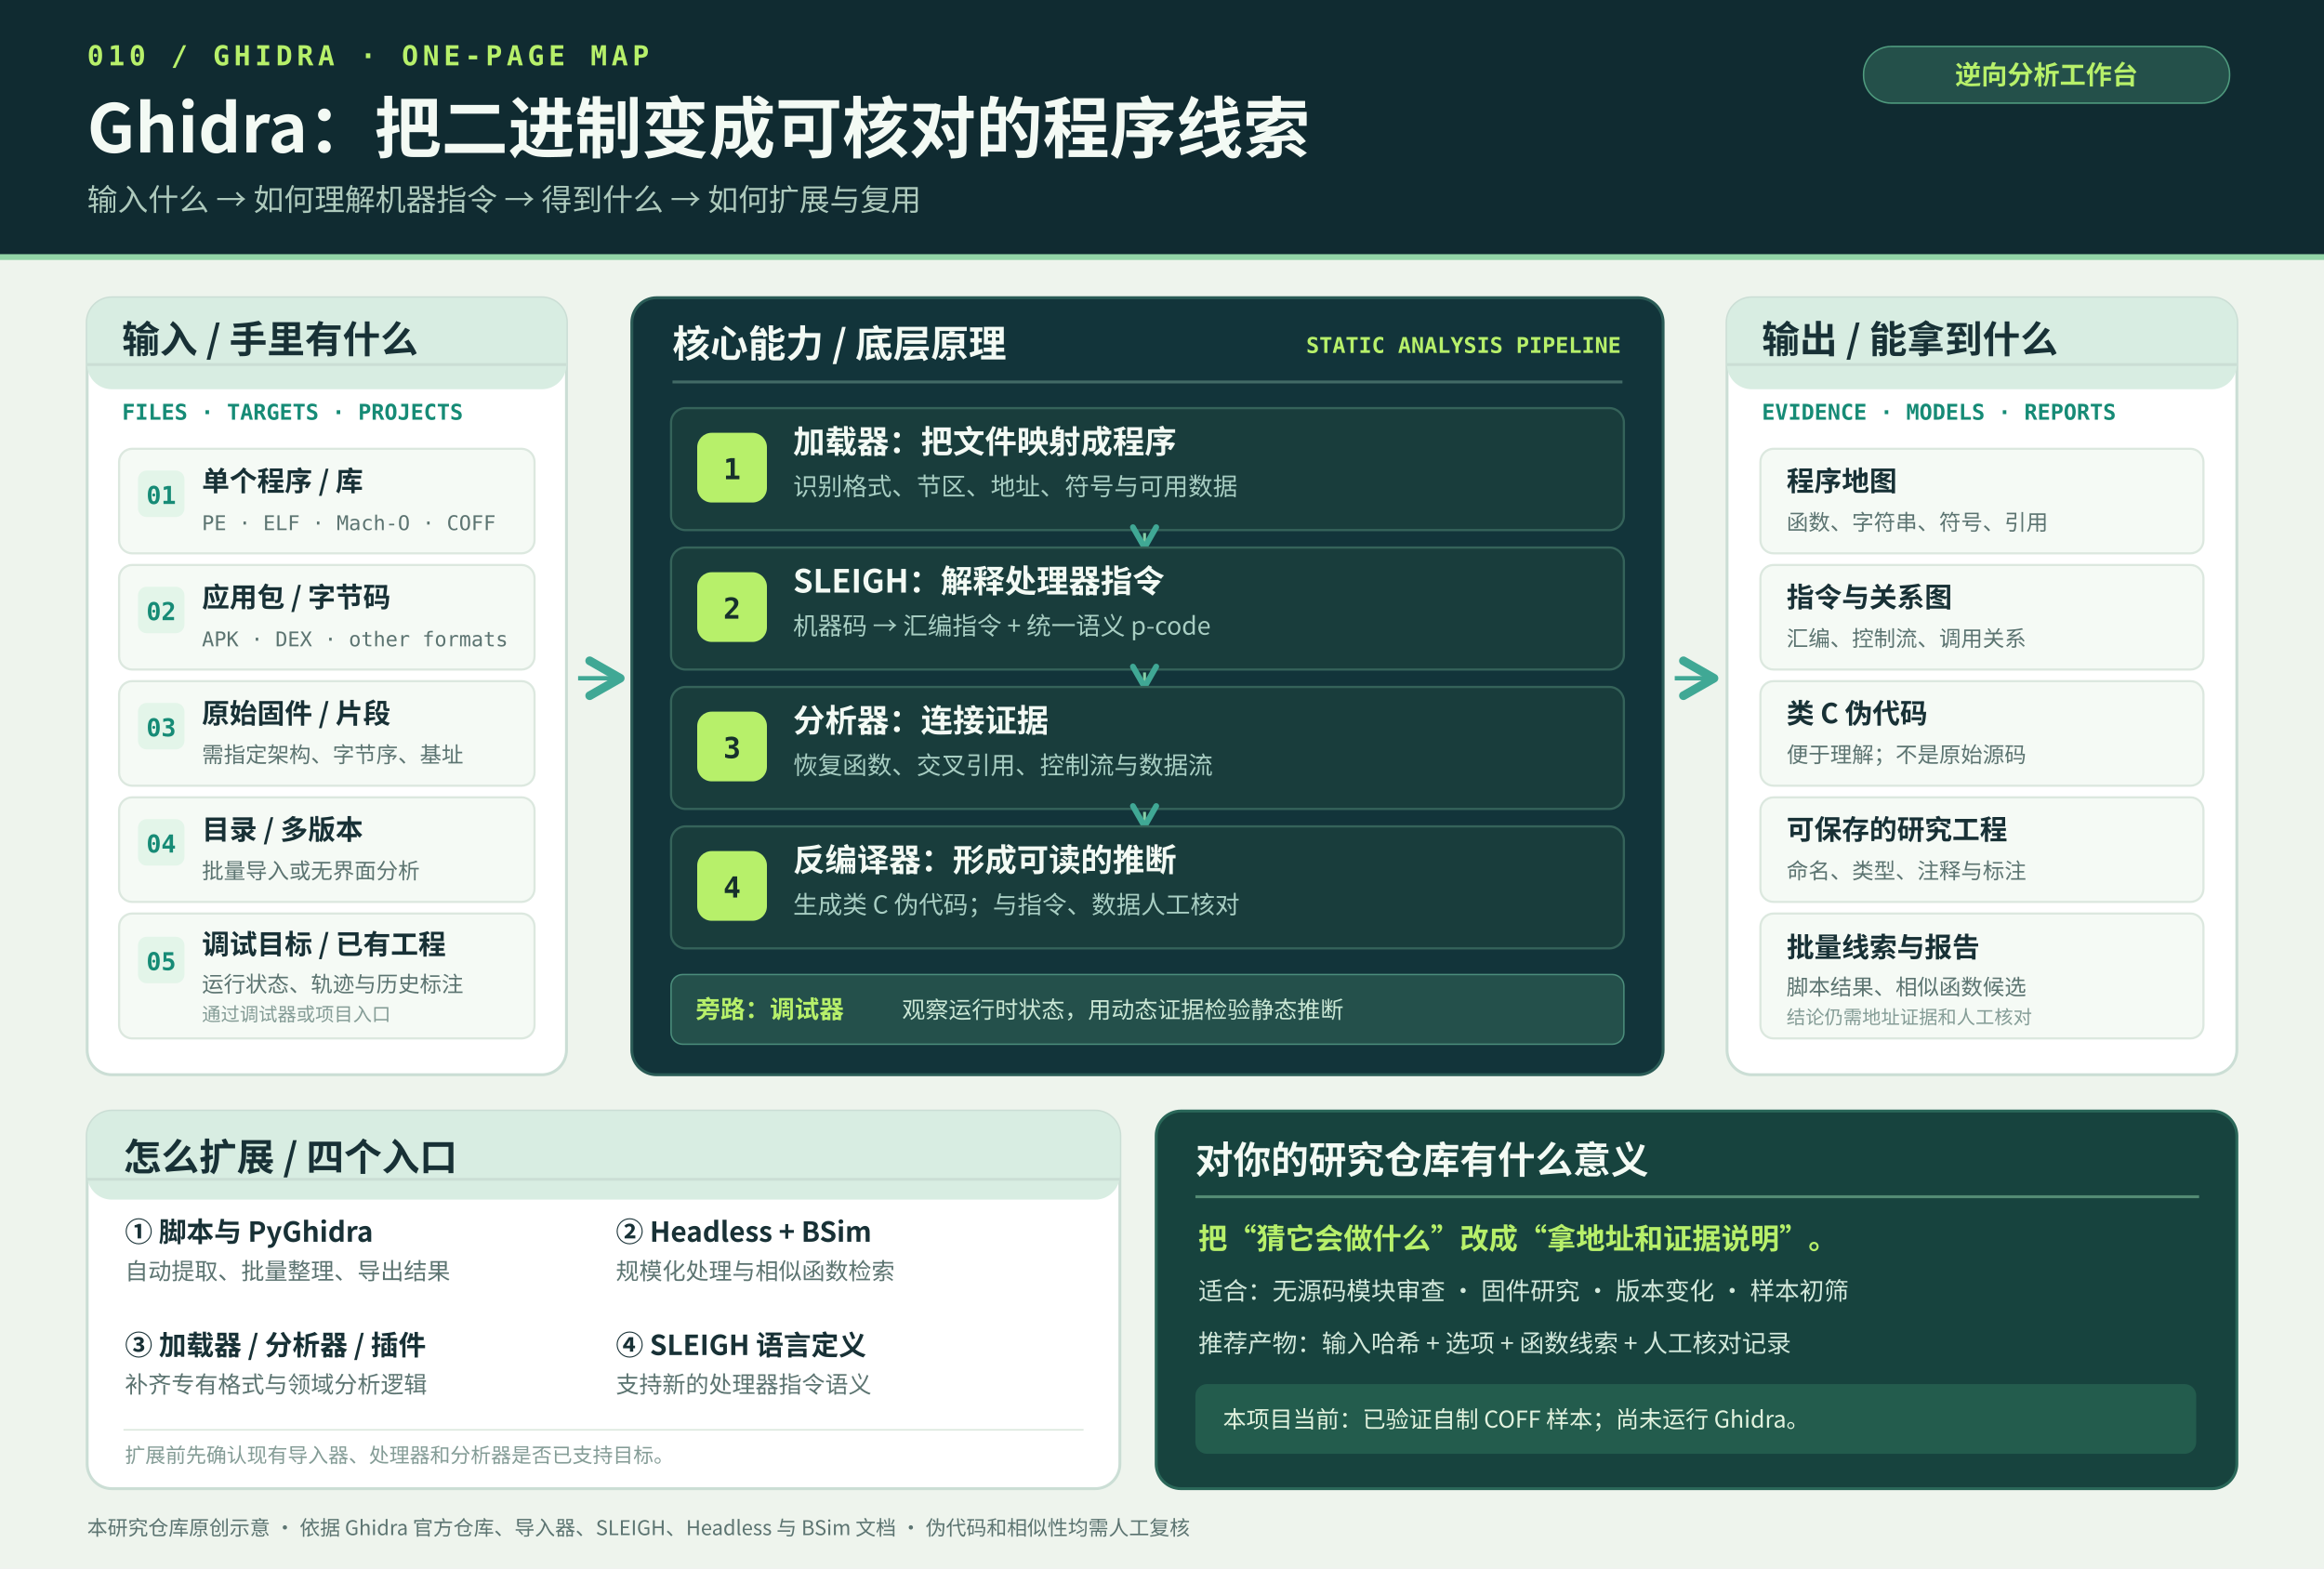
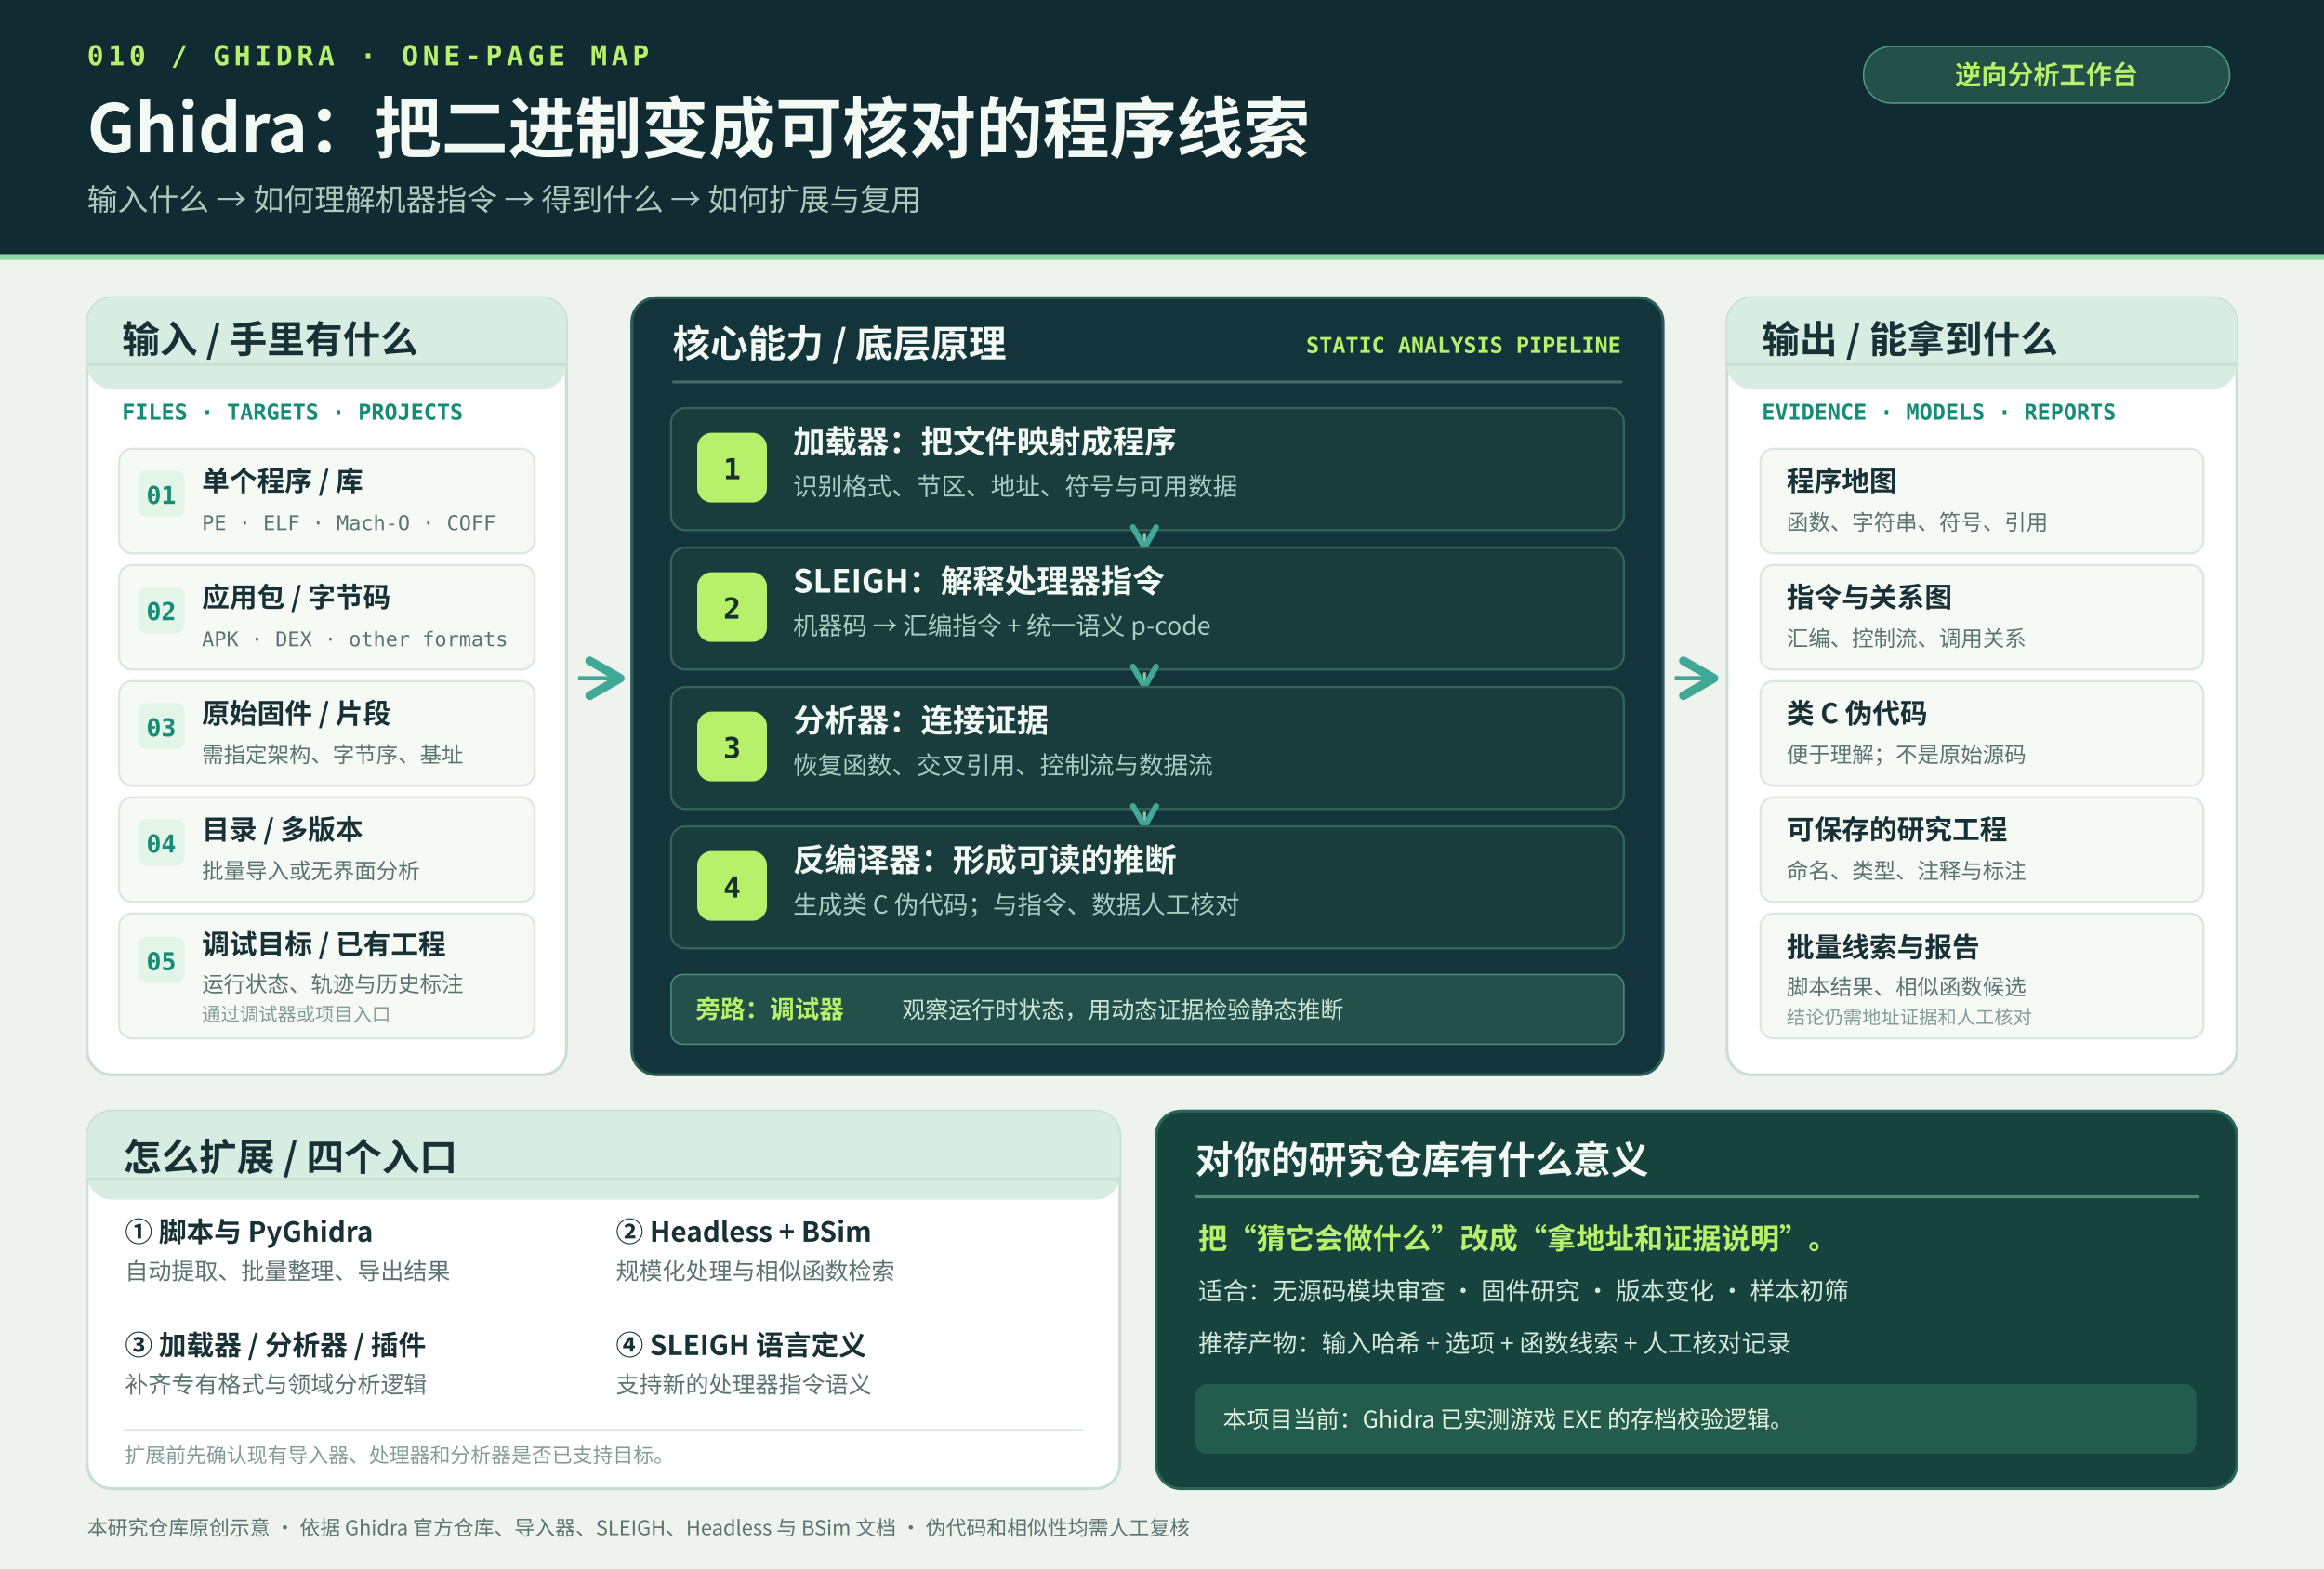
<svg xmlns="http://www.w3.org/2000/svg" width="1600" height="1080" viewBox="0 0 1600 1080" role="img" aria-labelledby="title description">
  <defs>
    <style>
      .zh{font-family:'Microsoft YaHei','PingFang SC','Noto Sans CJK SC',sans-serif}
      .mono{font-family:Consolas,'Cascadia Mono',monospace}
      .ink{fill:#183136}.muted{fill:#5c7471}.soft{fill:#849c96}.white{fill:#f3faf4}.lime{fill:#b7f06a}.teal{fill:#168b76}
      .panel{fill:#ffffff;stroke:#cbded5;stroke-width:2}.row{fill:#f5faf5;stroke:#dce8df;stroke-width:1.5}
      .tag{fill:#e3f5e9}.darkrow{fill:#193d3c;stroke:#35635a;stroke-width:1.5}
    </style>
    <marker id="arrow" markerWidth="10" markerHeight="10" refX="7" refY="5" orient="auto">
      <path d="M1 1 L8 5 L1 9" fill="none" stroke="#40a895" stroke-width="2" stroke-linecap="round" stroke-linejoin="round" />
    </marker>
  </defs>
  <rect width="1600" height="1080" fill="#eef4ed" />
  <path d="M0 0H1600V177H0Z" fill="#102b31" />
  <path d="M0 177H1600" stroke="#92d5a7" stroke-width="4" />
  <text x="60" y="45" class="mono lime" font-size="19" font-weight="700" letter-spacing="3">010 / GHIDRA · ONE-PAGE MAP</text>
  <text x="60" y="105" class="zh white" font-size="46" font-weight="800">Ghidra：把二进制变成可核对的程序线索</text>
  <text x="60" y="145" class="zh" fill="#adc9bc" font-size="21">输入什么  →  如何理解机器指令  →  得到什么  →  如何扩展与复用</text>
  <rect x="1283" y="32" width="252" height="39" rx="19" fill="#24504a" stroke="#4f9b7e" />
  <text x="1409" y="58" class="zh lime" text-anchor="middle" font-size="18" font-weight="700">逆向分析工作台</text>
  <rect x="60" y="205" width="330" height="535" rx="17" class="panel" />
  <rect x="60" y="205" width="330" height="63" rx="17" fill="#d8ede2" />
  <path d="M60 251H390" stroke="#cbded5" stroke-width="2" />
  <text x="84" y="243" class="zh ink" font-size="26" font-weight="800">输入 / 手里有什么</text>
  <text x="84" y="289" class="mono teal" font-size="15" font-weight="700">FILES · TARGETS · PROJECTS</text>
  <rect x="82" y="309" width="286" height="72" rx="9" class="row" />
  <rect x="95" y="324" width="32" height="32" rx="6" class="tag" />
  <text x="111" y="347" class="mono teal" text-anchor="middle" font-size="17" font-weight="700">01</text>
  <text x="139" y="338" class="zh ink" font-size="19" font-weight="700">单个程序 / 库</text>
  <text x="139" y="365" class="mono muted" font-size="14">PE · ELF · Mach-O · COFF</text>
  <rect x="82" y="389" width="286" height="72" rx="9" class="row" />
  <rect x="95" y="404" width="32" height="32" rx="6" class="tag" />
  <text x="111" y="427" class="mono teal" text-anchor="middle" font-size="17" font-weight="700">02</text>
  <text x="139" y="418" class="zh ink" font-size="19" font-weight="700">应用包 / 字节码</text>
  <text x="139" y="445" class="mono muted" font-size="14">APK · DEX · other formats</text>
  <rect x="82" y="469" width="286" height="72" rx="9" class="row" />
  <rect x="95" y="484" width="32" height="32" rx="6" class="tag" />
  <text x="111" y="507" class="mono teal" text-anchor="middle" font-size="17" font-weight="700">03</text>
  <text x="139" y="498" class="zh ink" font-size="19" font-weight="700">原始固件 / 片段</text>
  <text x="139" y="525" class="zh muted" font-size="15">需指定架构、字节序、基址</text>
  <rect x="82" y="549" width="286" height="72" rx="9" class="row" />
  <rect x="95" y="564" width="32" height="32" rx="6" class="tag" />
  <text x="111" y="587" class="mono teal" text-anchor="middle" font-size="17" font-weight="700">04</text>
  <text x="139" y="578" class="zh ink" font-size="19" font-weight="700">目录 / 多版本</text>
  <text x="139" y="605" class="zh muted" font-size="15">批量导入或无界面分析</text>
  <rect x="82" y="629" width="286" height="86" rx="9" class="row" />
  <rect x="95" y="645" width="32" height="32" rx="6" class="tag" />
  <text x="111" y="668" class="mono teal" text-anchor="middle" font-size="17" font-weight="700">05</text>
  <text x="139" y="657" class="zh ink" font-size="19" font-weight="700">调试目标 / 已有工程</text>
  <text x="139" y="683" class="zh muted" font-size="15">运行状态、轨迹与历史标注</text>
  <text x="139" y="703" class="zh soft" font-size="13">通过调试器或项目入口</text>
  <path d="M398 467H424" stroke="#40a895" stroke-width="3" marker-end="url(#arrow)" />
  <rect x="435" y="205" width="710" height="535" rx="17" fill="#12343a" stroke="#2a5b56" stroke-width="2" />
  <text x="463" y="246" class="zh white" font-size="26" font-weight="800">核心能力 / 底层原理</text>
  <text x="1116" y="243" class="mono lime" text-anchor="end" font-size="15" font-weight="700">STATIC ANALYSIS PIPELINE</text>
  <path d="M463 263H1117" stroke="#426a66" stroke-width="2" />
  <rect x="462" y="281" width="656" height="84" rx="10" class="darkrow" />
  <rect x="480" y="298" width="48" height="48" rx="10" fill="#b7f06a" />
  <text x="504" y="330" class="mono" fill="#17312c" text-anchor="middle" font-size="20" font-weight="700">1</text>
  <text x="546" y="312" class="zh white" font-size="22" font-weight="700">加载器：把文件映射成程序</text>
  <text x="546" y="341" class="zh" fill="#a8cec3" font-size="17">识别格式、节区、地址、符号与可用数据</text>
  <path d="M788 367V375" stroke="#86cfa7" stroke-width="2" marker-end="url(#arrow)" />
  <rect x="462" y="377" width="656" height="84" rx="10" class="darkrow" />
  <rect x="480" y="394" width="48" height="48" rx="10" fill="#b7f06a" />
  <text x="504" y="426" class="mono" fill="#17312c" text-anchor="middle" font-size="20" font-weight="700">2</text>
  <text x="546" y="408" class="zh white" font-size="22" font-weight="700">SLEIGH：解释处理器指令</text>
  <text x="546" y="437" class="zh" fill="#a8cec3" font-size="17">机器码 → 汇编指令 + 统一语义 p-code</text>
  <path d="M788 463V471" stroke="#86cfa7" stroke-width="2" marker-end="url(#arrow)" />
  <rect x="462" y="473" width="656" height="84" rx="10" class="darkrow" />
  <rect x="480" y="490" width="48" height="48" rx="10" fill="#b7f06a" />
  <text x="504" y="522" class="mono" fill="#17312c" text-anchor="middle" font-size="20" font-weight="700">3</text>
  <text x="546" y="504" class="zh white" font-size="22" font-weight="700">分析器：连接证据</text>
  <text x="546" y="533" class="zh" fill="#a8cec3" font-size="17">恢复函数、交叉引用、控制流与数据流</text>
  <path d="M788 559V567" stroke="#86cfa7" stroke-width="2" marker-end="url(#arrow)" />
  <rect x="462" y="569" width="656" height="84" rx="10" class="darkrow" />
  <rect x="480" y="586" width="48" height="48" rx="10" fill="#b7f06a" />
  <text x="504" y="618" class="mono" fill="#17312c" text-anchor="middle" font-size="20" font-weight="700">4</text>
  <text x="546" y="600" class="zh white" font-size="22" font-weight="700">反编译器：形成可读的推断</text>
  <text x="546" y="629" class="zh" fill="#a8cec3" font-size="17">生成类 C 伪代码；与指令、数据人工核对</text>
  <rect x="462" y="671" width="656" height="48" rx="8" fill="#24504b" stroke="#4b8d7b" />
  <text x="479" y="701" class="zh lime" font-size="17" font-weight="700">旁路：调试器</text>
  <text x="621" y="701" class="zh" fill="#cae7d5" font-size="16">观察运行时状态，用动态证据检验静态推断</text>
  <path d="M1153 467H1177" stroke="#40a895" stroke-width="3" marker-end="url(#arrow)" />
  <rect x="1189" y="205" width="351" height="535" rx="17" class="panel" />
  <rect x="1189" y="205" width="351" height="63" rx="17" fill="#d8ede2" />
  <path d="M1189 251H1540" stroke="#cbded5" stroke-width="2" />
  <text x="1213" y="243" class="zh ink" font-size="26" font-weight="800">输出 / 能拿到什么</text>
  <text x="1213" y="289" class="mono teal" font-size="15" font-weight="700">EVIDENCE · MODELS · REPORTS</text>
  <rect x="1212" y="309" width="305" height="72" rx="9" class="row" />
  <text x="1230" y="338" class="zh ink" font-size="19" font-weight="700">程序地图</text>
  <text x="1230" y="365" class="zh muted" font-size="15">函数、字符串、符号、引用</text>
  <rect x="1212" y="389" width="305" height="72" rx="9" class="row" />
  <text x="1230" y="418" class="zh ink" font-size="19" font-weight="700">指令与关系图</text>
  <text x="1230" y="445" class="zh muted" font-size="15">汇编、控制流、调用关系</text>
  <rect x="1212" y="469" width="305" height="72" rx="9" class="row" />
  <text x="1230" y="498" class="zh ink" font-size="19" font-weight="700">类 C 伪代码</text>
  <text x="1230" y="525" class="zh muted" font-size="15">便于理解；不是原始源码</text>
  <rect x="1212" y="549" width="305" height="72" rx="9" class="row" />
  <text x="1230" y="578" class="zh ink" font-size="19" font-weight="700">可保存的研究工程</text>
  <text x="1230" y="605" class="zh muted" font-size="15">命名、类型、注释与标注</text>
  <rect x="1212" y="629" width="305" height="86" rx="9" class="row" />
  <text x="1230" y="659" class="zh ink" font-size="19" font-weight="700">批量线索与报告</text>
  <text x="1230" y="685" class="zh muted" font-size="15">脚本结果、相似函数候选</text>
  <text x="1230" y="705" class="zh soft" font-size="13">结论仍需地址证据和人工核对</text>
  <rect x="60" y="765" width="711" height="260" rx="17" class="panel" />
  <rect x="60" y="765" width="711" height="61" rx="17" fill="#d8ede2" />
  <path d="M60 812H771" stroke="#cbded5" stroke-width="2" />
  <text x="85" y="806" class="zh ink" font-size="26" font-weight="800">怎么扩展 / 四个入口</text>
  <text x="86" y="855" class="zh ink" font-size="19" font-weight="700">① 脚本与 PyGhidra</text>
  <text x="86" y="881" class="zh muted" font-size="16">自动提取、批量整理、导出结果</text>
  <text x="86" y="933" class="zh ink" font-size="19" font-weight="700">③ 加载器 / 分析器 / 插件</text>
  <text x="86" y="959" class="zh muted" font-size="16">补齐专有格式与领域分析逻辑</text>
  <text x="424" y="855" class="zh ink" font-size="19" font-weight="700">② Headless + BSim</text>
  <text x="424" y="881" class="zh muted" font-size="16">规模化处理与相似函数检索</text>
  <text x="424" y="933" class="zh ink" font-size="19" font-weight="700">④ SLEIGH 语言定义</text>
  <text x="424" y="959" class="zh muted" font-size="16">支持新的处理器指令语义</text>
  <rect x="85" y="984" width="661" height="1" fill="#dae7dc" />
  <text x="86" y="1007" class="zh soft" font-size="14">扩展前先确认现有导入器、处理器和分析器是否已支持目标。</text>
  <rect x="796" y="765" width="744" height="260" rx="17" fill="#17433e" stroke="#2a6759" stroke-width="2" />
  <text x="823" y="808" class="zh white" font-size="26" font-weight="800">对你的研究仓库有什么意义</text>
  <path d="M823 824H1514" stroke="#548b74" stroke-width="2" />
  <text x="825" y="860" class="zh lime" font-size="20" font-weight="700">把“猜它会做什么”改成“拿地址和证据说明”。</text>
  <text x="825" y="895" class="zh" fill="#d3e9dc" font-size="17">适合：无源码模块审查 · 固件研究 · 版本变化 · 样本初筛</text>
  <text x="825" y="931" class="zh" fill="#d3e9dc" font-size="17">推荐产物：输入哈希 + 选项 + 函数线索 + 人工核对记录</text>
  <rect x="823" y="953" width="689" height="48" rx="8" fill="#235c4d" />
-   <text x="842" y="983" class="zh" fill="#e3f3df" font-size="16">本项目当前：已验证自制 COFF 样本；尚未运行 Ghidra。</text>
+   <text x="842" y="983" class="zh" fill="#e3f3df" font-size="16">本项目当前：Ghidra 已实测游戏 EXE 的存档校验逻辑。</text>
  <text x="60" y="1057" class="zh muted" font-size="14">本研究仓库原创示意 · 依据 Ghidra 官方仓库、导入器、SLEIGH、Headless 与 BSim 文档 · 伪代码和相似性均需人工复核</text>
</svg>
